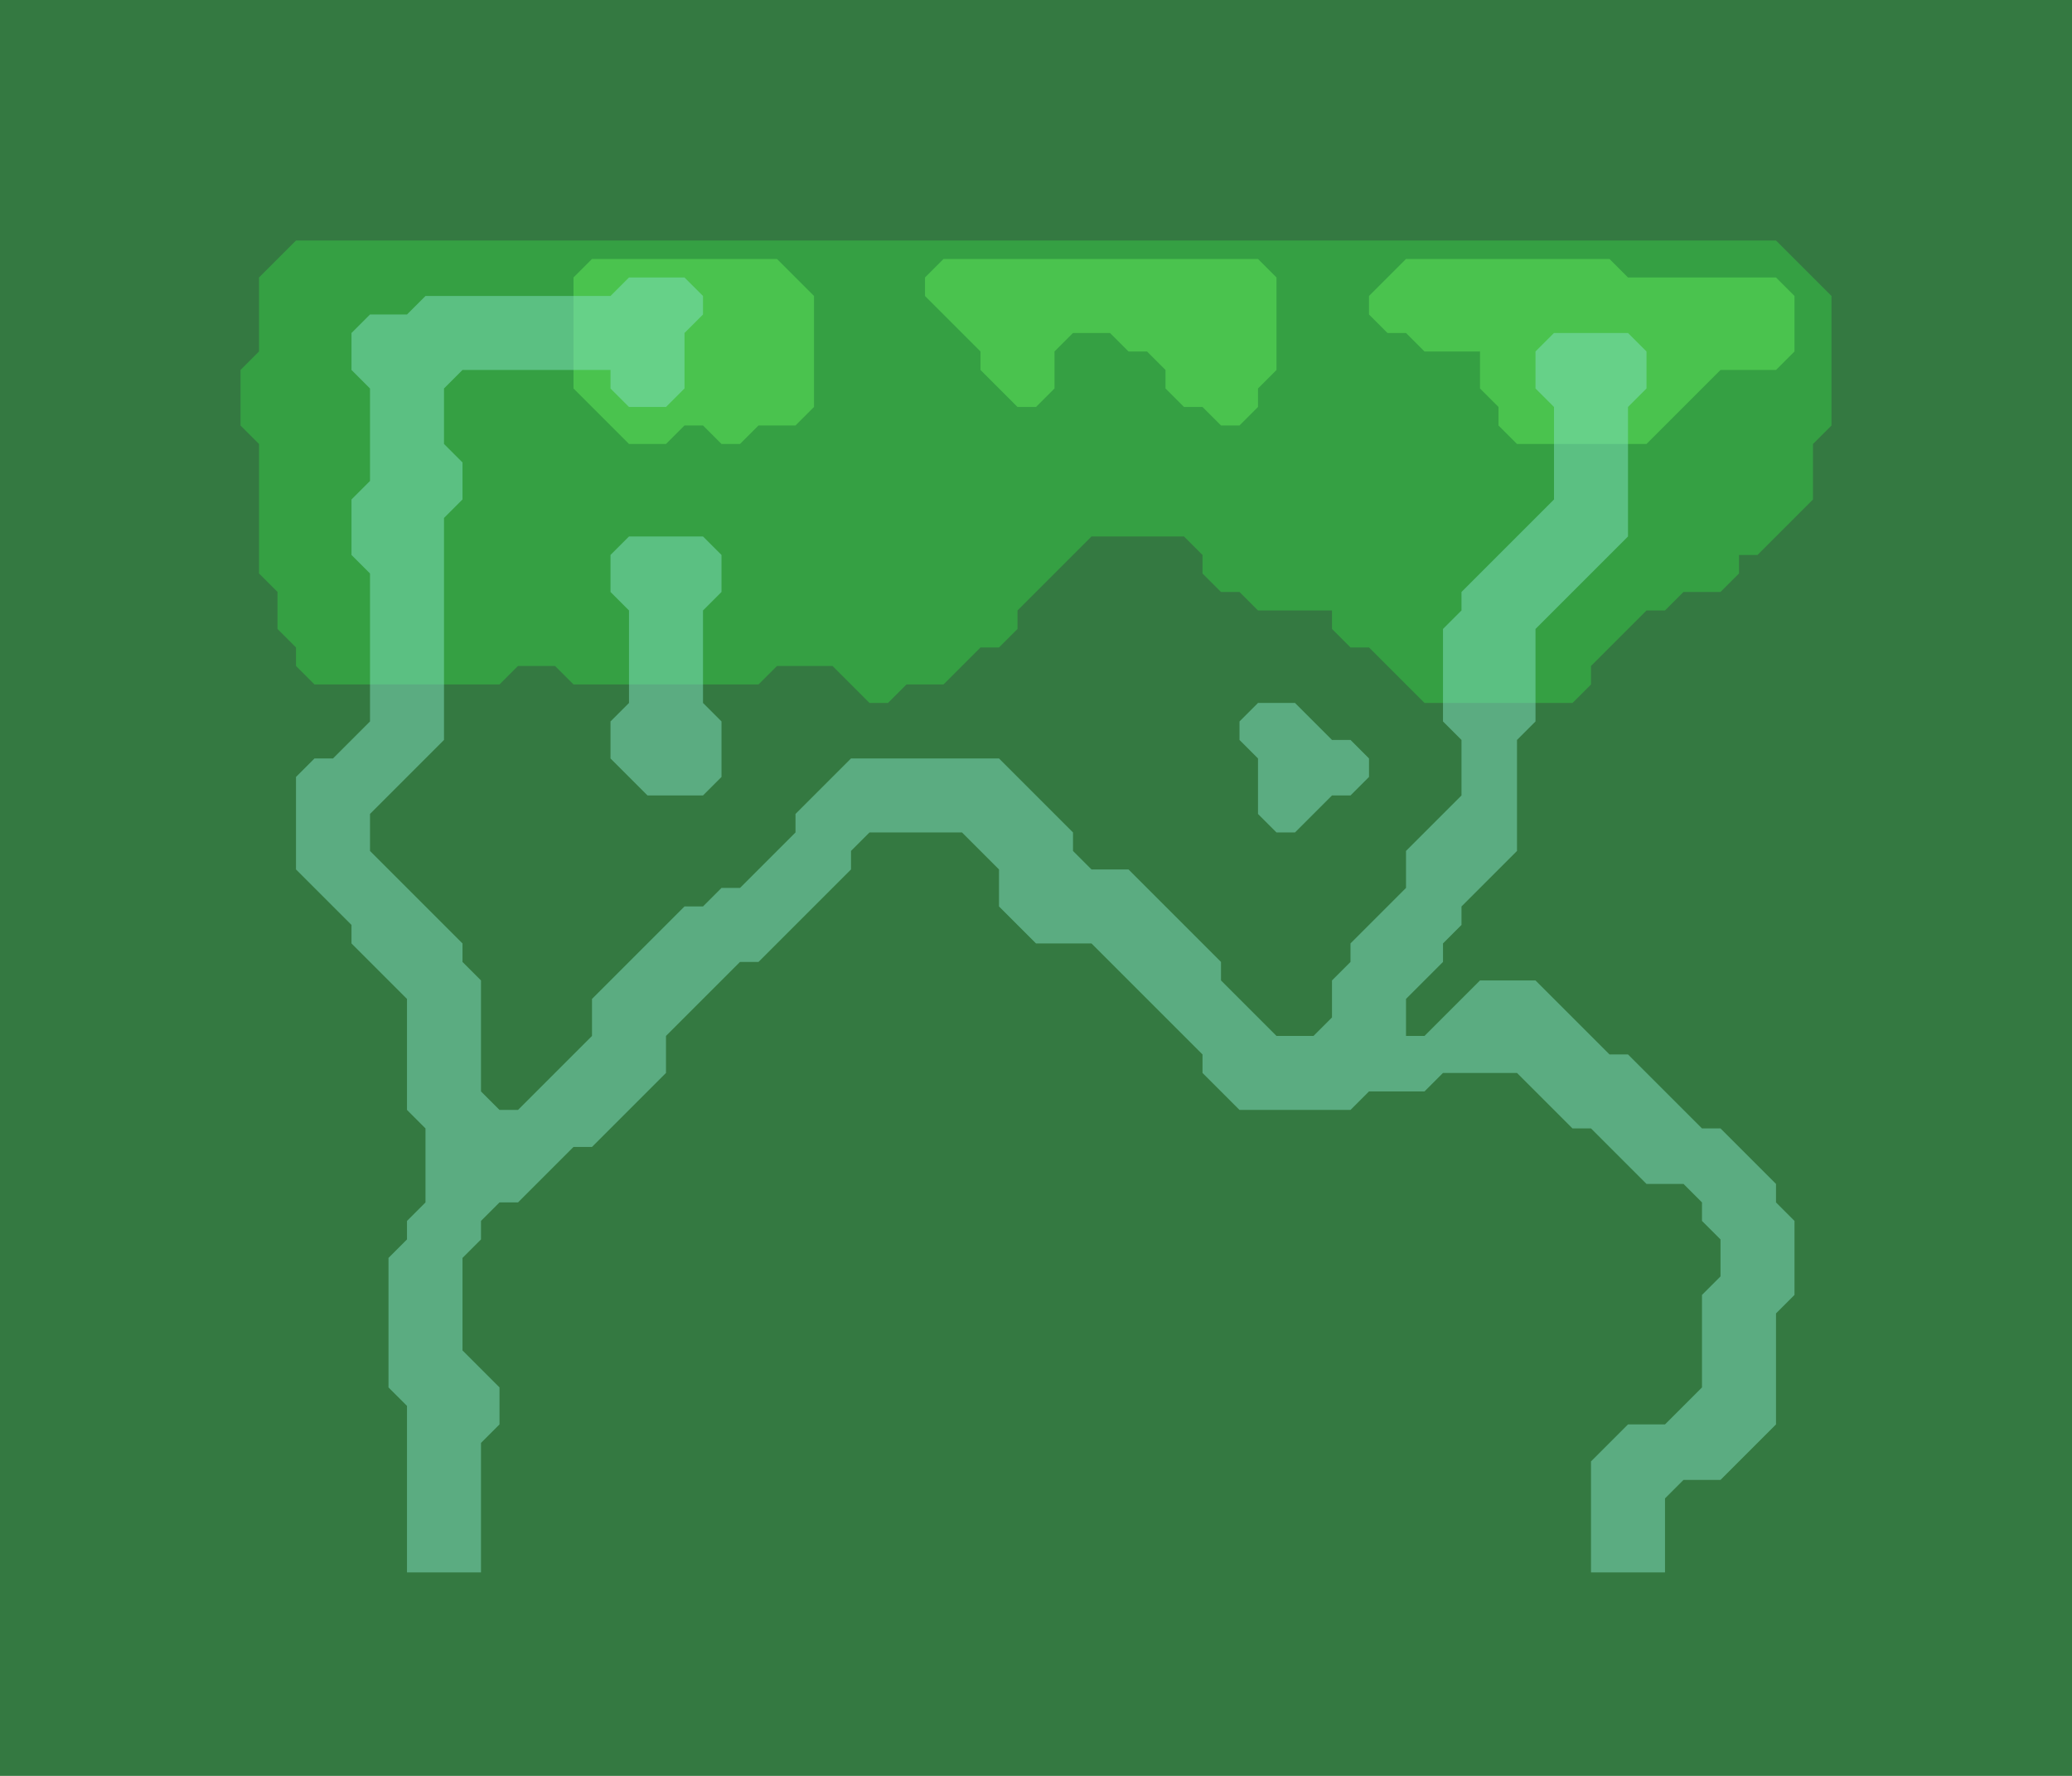
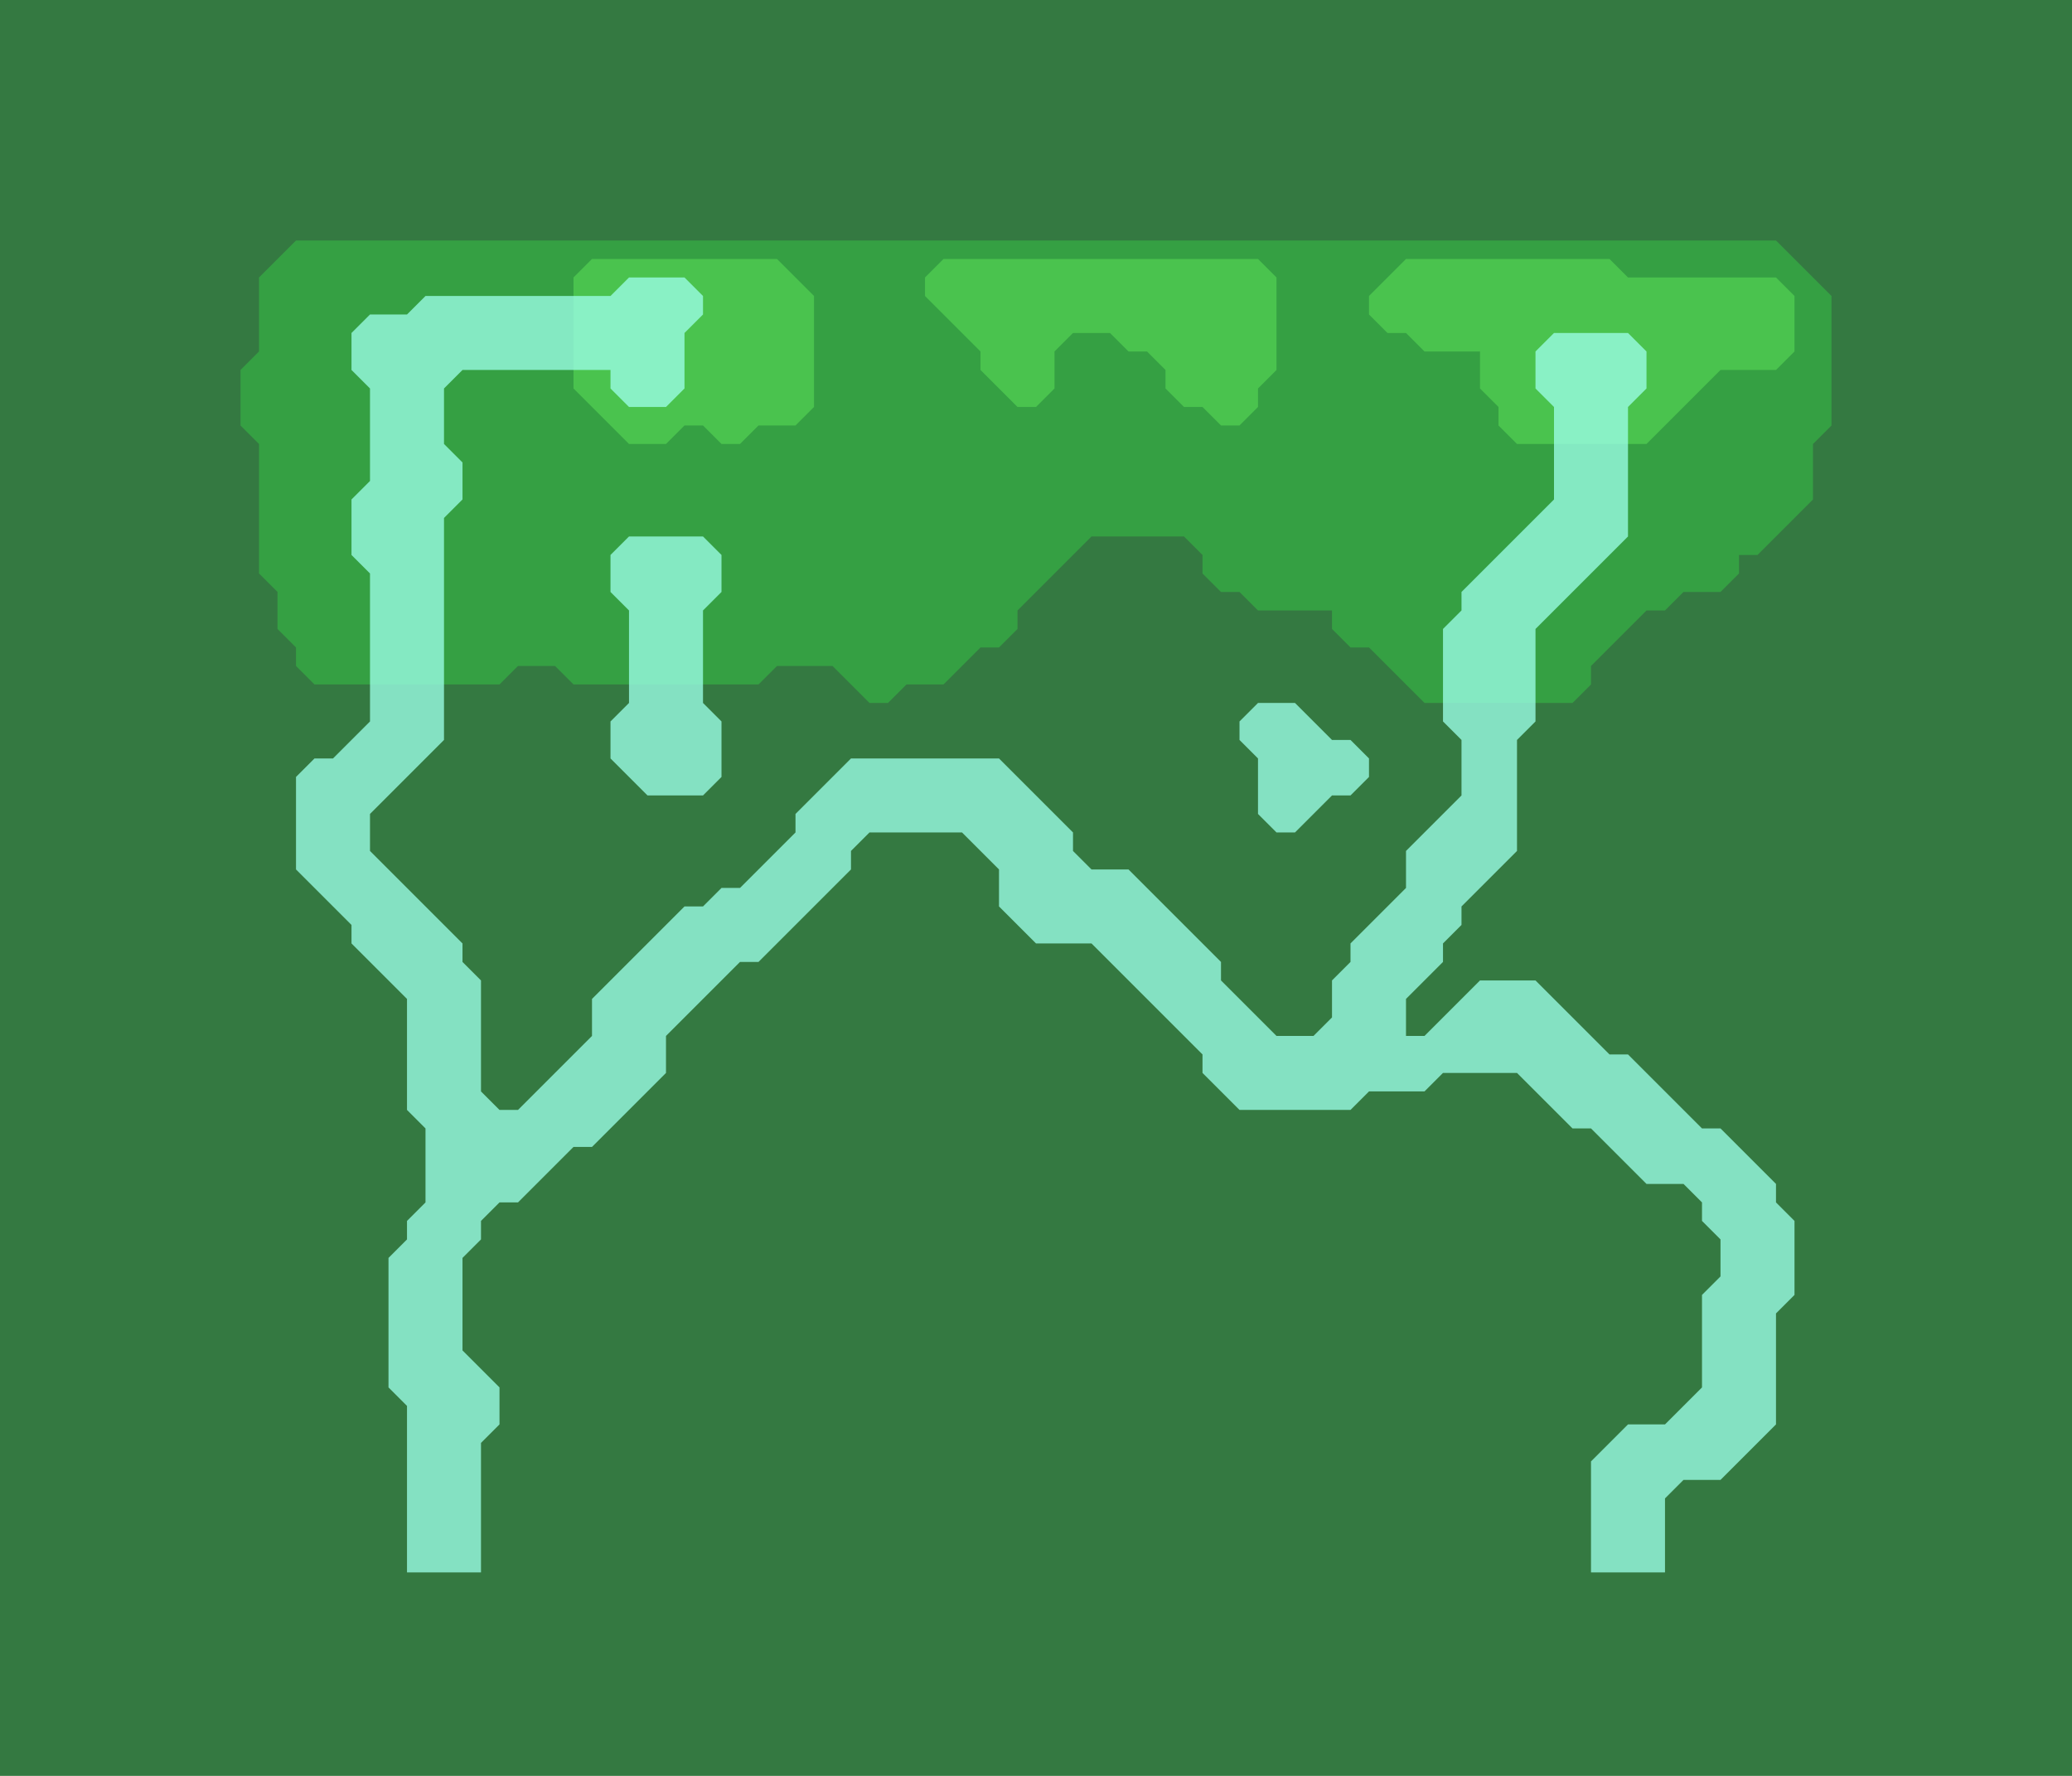
<svg xmlns="http://www.w3.org/2000/svg" viewBox="0 0 112 96" width="448" height="384">
  <rect x="0" y="0" width="112" height="96" fill="#347941" />
  <path d="M16,13L96,13L99,16L99,23L98,24L98,27L95,30L94,30L94,31L93,32L91,32L90,33L89,33L86,36L86,37L85,38L77,38L74,35L73,35L72,34L72,33L68,33L67,32L66,32L65,31L65,30L64,29L59,29L55,33L55,34L54,35L53,35L51,37L49,37L48,38L47,38L45,36L42,36L41,37L31,37L30,36L28,36L27,37L17,37L16,36L16,35L15,34L15,32L14,31L14,24L13,23L13,20L14,19L14,15Z" fill="#35a043" fill-rule="evenodd" />
  <path d="M32,14L42,14L44,16L44,22L43,23L41,23L40,24L39,24L38,23L37,23L36,24L34,24L31,21L31,15Z M51,14L68,14L69,15L69,20L68,21L68,22L67,23L66,23L65,22L64,22L63,21L63,20L62,19L61,19L60,18L58,18L57,19L57,21L56,22L55,22L53,20L53,19L50,16L50,15Z M76,14L87,14L88,15L96,15L97,16L97,19L96,20L93,20L89,24L82,24L81,23L81,22L80,21L80,19L77,19L76,18L75,18L74,17L74,16Z" fill="#4ac34e" fill-rule="evenodd" />
-   <path d="M34,15L37,15L38,16L38,17L37,18L37,21L36,22L34,22L33,21L33,20L25,20L24,21L24,24L25,25L25,27L24,28L24,40L20,44L20,46L25,51L25,52L26,53L26,59L27,60L28,60L32,56L32,54L37,49L38,49L39,48L40,48L43,45L43,44L46,41L54,41L58,45L58,46L59,47L61,47L66,52L66,53L69,56L71,56L72,55L72,53L73,52L73,51L76,48L76,46L79,43L79,40L78,39L78,34L79,33L79,32L84,27L84,22L83,21L83,19L84,18L88,18L89,19L89,21L88,22L88,29L83,34L83,39L82,40L82,46L79,49L79,50L78,51L78,52L76,54L76,56L77,56L80,53L83,53L87,57L88,57L92,61L93,61L96,64L96,65L97,66L97,70L96,71L96,77L93,80L91,80L90,81L90,85L86,85L86,79L88,77L90,77L92,75L92,70L93,69L93,67L92,66L92,65L91,64L89,64L86,61L85,61L82,58L78,58L77,59L74,59L73,60L67,60L65,58L65,57L59,51L56,51L54,49L54,47L52,45L47,45L46,46L46,47L41,52L40,52L36,56L36,58L32,62L31,62L28,65L27,65L26,66L26,67L25,68L25,73L27,75L27,77L26,78L26,85L22,85L22,76L21,75L21,68L22,67L22,66L23,65L23,61L22,60L22,54L19,51L19,50L16,47L16,42L17,41L18,41L20,39L20,31L19,30L19,27L20,26L20,21L19,20L19,18L20,17L22,17L23,16L33,16Z M34,29L38,29L39,30L39,32L38,33L38,38L39,39L39,42L38,43L35,43L33,41L33,39L34,38L34,33L33,32L33,30Z M68,38L70,38L72,40L73,40L74,41L74,42L73,43L72,43L70,45L69,45L68,44L68,41L67,40L67,39Z" fill="#83e1c3" fill-opacity="0.5" fill-rule="evenodd" />
+   <path d="M34,15L37,15L38,16L38,17L37,18L37,21L36,22L34,22L33,21L33,20L25,20L24,21L24,24L25,25L25,27L24,28L24,40L20,44L20,46L25,51L25,52L26,53L26,59L27,60L28,60L32,56L32,54L37,49L38,49L39,48L40,48L43,45L43,44L46,41L54,41L58,45L58,46L59,47L61,47L66,52L66,53L69,56L71,56L72,55L72,53L73,52L73,51L76,48L76,46L79,43L79,40L78,39L78,34L79,33L79,32L84,27L84,22L83,21L83,19L84,18L88,18L89,19L89,21L88,22L88,29L83,34L83,39L82,40L82,46L79,49L79,50L78,51L78,52L76,54L76,56L77,56L80,53L83,53L87,57L88,57L92,61L93,61L96,64L96,65L97,66L97,70L96,71L96,77L93,80L91,80L90,81L90,85L86,85L86,79L88,77L90,77L92,75L92,70L93,69L93,67L92,66L92,65L91,64L89,64L86,61L85,61L82,58L78,58L77,59L74,59L73,60L67,60L65,58L65,57L59,51L56,51L54,49L54,47L52,45L47,45L46,46L46,47L41,52L40,52L36,56L36,58L32,62L31,62L28,65L27,65L26,66L26,67L25,68L25,73L27,75L27,77L26,78L26,85L22,85L22,76L21,75L21,68L22,67L22,66L23,65L23,61L22,60L22,54L19,51L19,50L16,47L16,42L17,41L18,41L20,39L20,31L19,30L19,27L20,26L20,21L19,20L19,18L20,17L22,17L23,16L33,16Z M34,29L38,29L39,30L39,32L38,33L38,38L39,39L39,42L38,43L35,43L33,41L33,39L34,38L34,33L33,32L33,30Z M68,38L70,38L72,40L73,40L74,41L74,42L73,43L72,43L70,45L69,45L68,44L68,41L67,40L67,39Z" fill="#9CFFE8" fill-opacity="0.77" fill-rule="evenodd" />
</svg>
